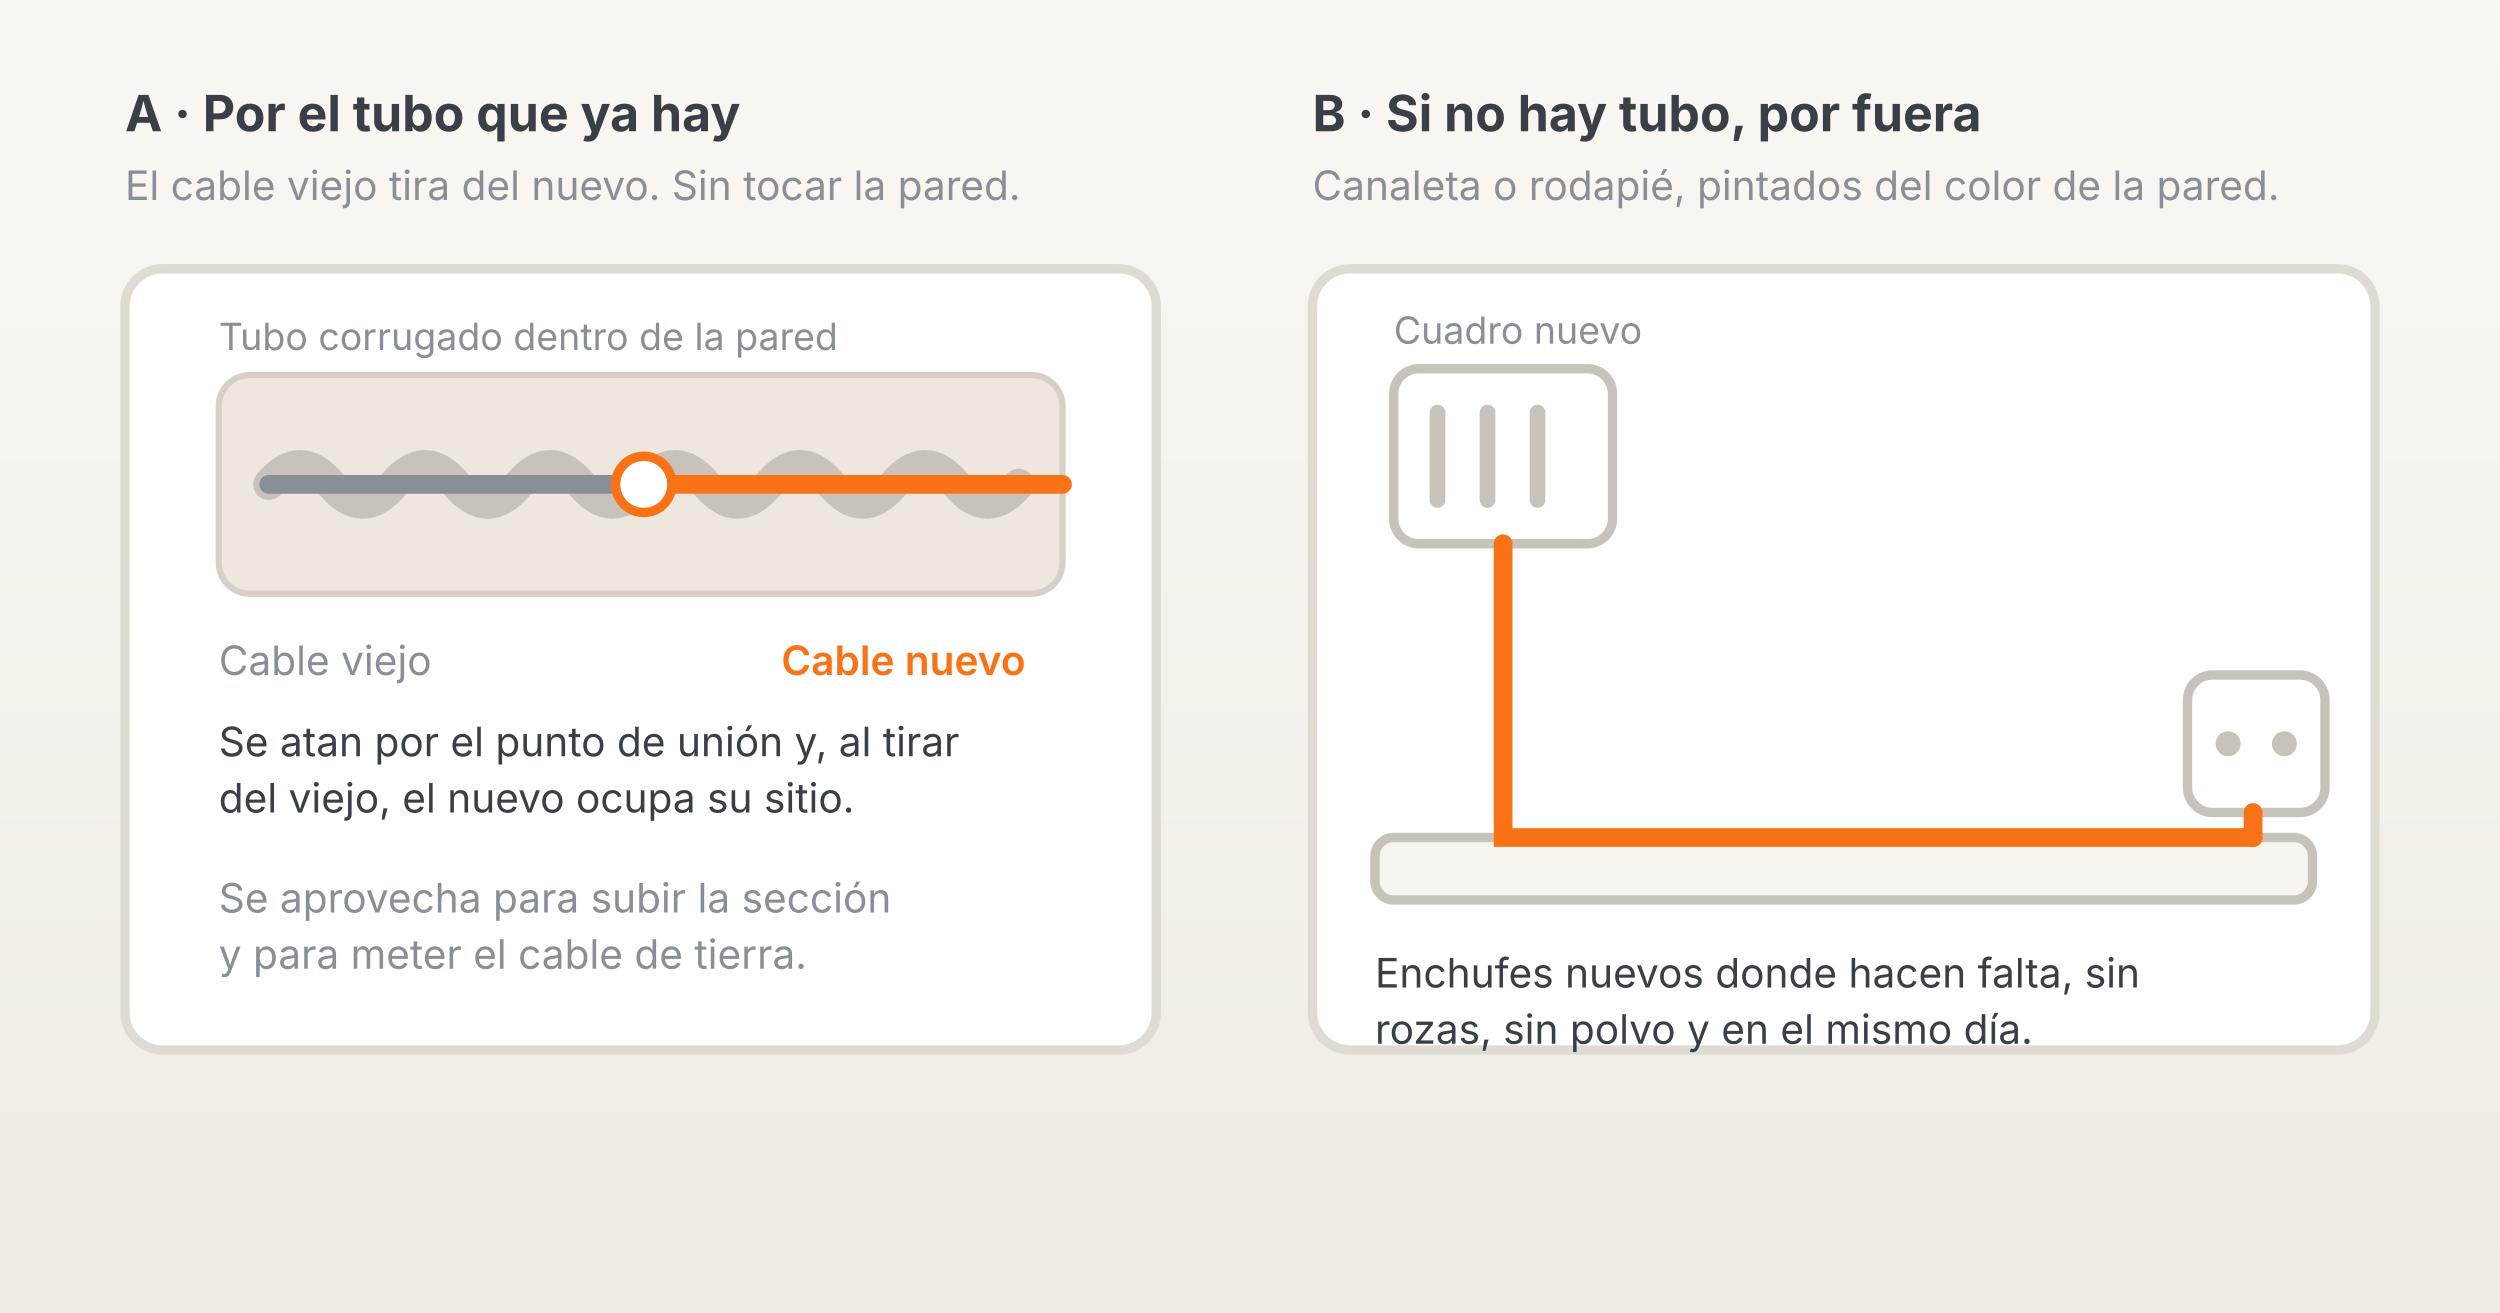
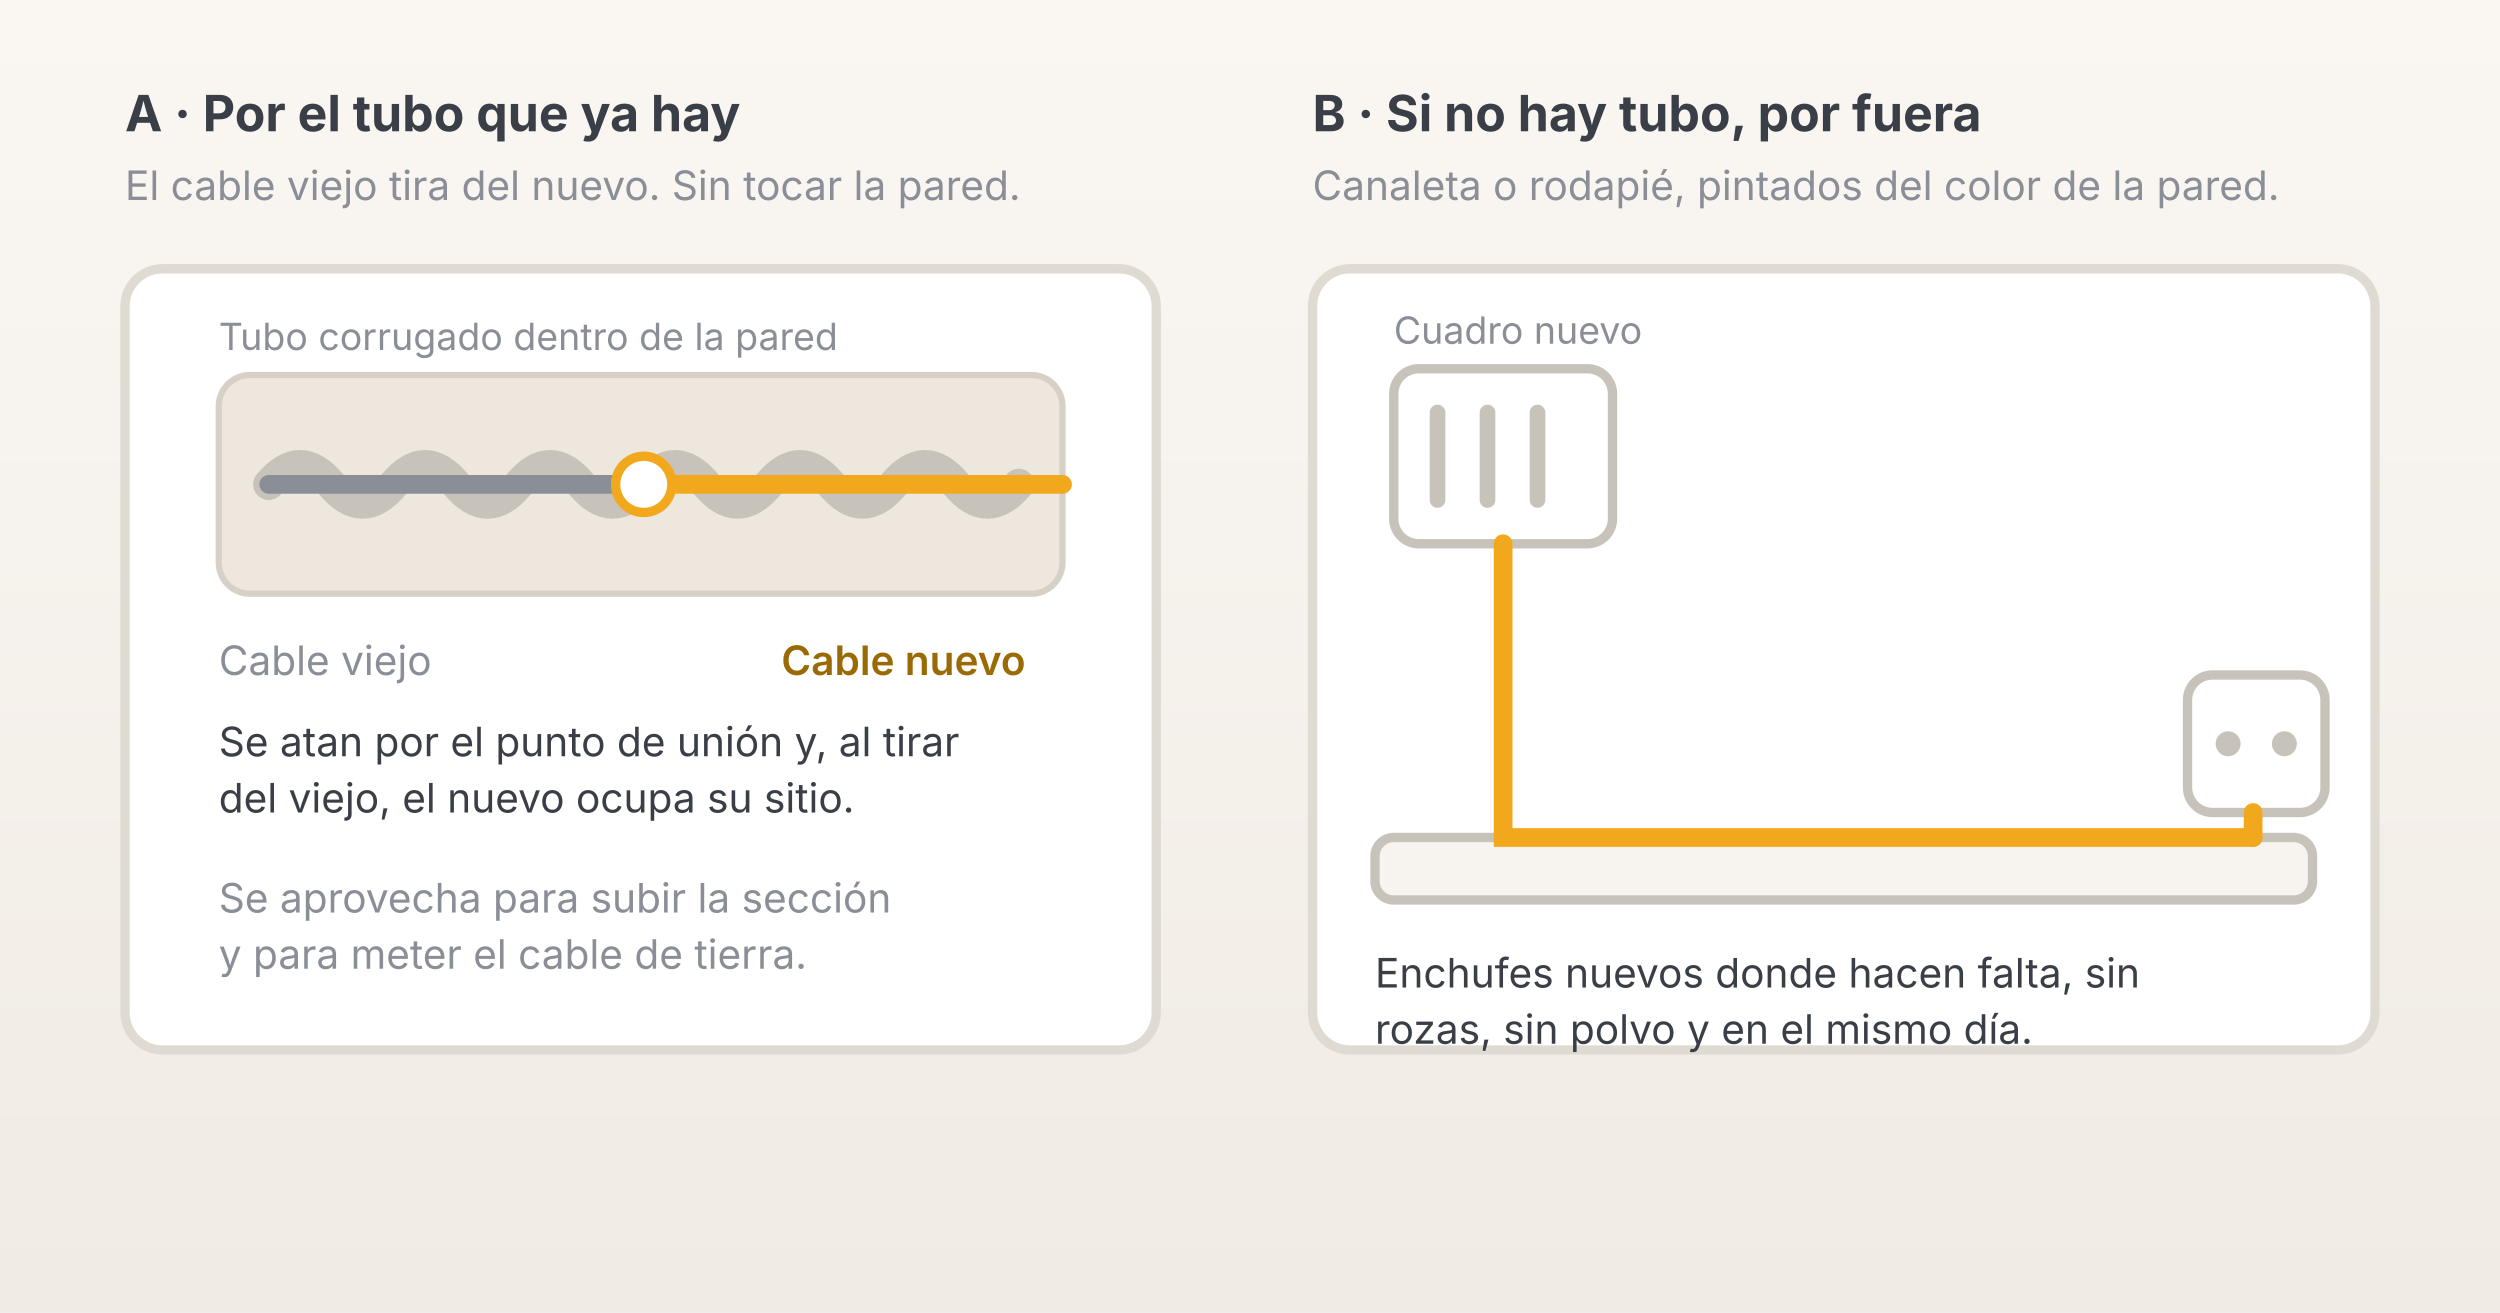
<svg xmlns="http://www.w3.org/2000/svg" viewBox="0 0 800 420" width="800" height="420" role="img" aria-label="Dos formas de renovar la instalación sin picar: a la izquierda, el cable nuevo se ata al viejo y se pasa por el tubo corrugado que ya hay dentro de la pared; a la derecha, cuando no hay tubo, la línea nueva va vista en canaleta por el rodapié hasta el enchufe">
  <defs>
    <linearGradient id="so-bg" x1="0" y1="0" x2="0" y2="1">
      <stop offset="0" stop-color="#FAF7F3" />
      <stop offset="1" stop-color="#F0EBE4" />
    </linearGradient>
  </defs>
  <rect width="800" height="420" fill="url(#so-bg)" />
  <text x="40" y="42" font-family="Archivo, Inter, sans-serif" font-size="16" font-weight="700" fill="#3A3E46">A · Por el tubo que ya hay</text>
  <text x="40" y="64" font-family="Inter, sans-serif" font-size="13" fill="#8A8E96">El cable viejo tira del nuevo. Sin tocar la pared.</text>
  <rect x="40" y="86" width="330" height="250" rx="12" fill="#FFFFFF" />
  <rect x="40" y="86" width="330" height="250" rx="12" fill="none" stroke="#E0DBD2" stroke-width="3" />
  <rect x="70" y="120" width="270" height="70" rx="10" fill="#EDE7DD" stroke="#D6D0C6" stroke-width="2" />
  <path d="M86 155q10 -12 20 0t20 0t20 0t20 0t20 0t20 0t20 0t20 0t20 0t20 0t20 0t20 0" fill="none" stroke="#C8C3BA" stroke-width="10" stroke-linecap="round" />
  <text x="70" y="112" font-family="Inter, sans-serif" font-size="12" fill="#8A8E96">Tubo corrugado dentro de la pared</text>
  <path d="M86 155h120" stroke="#8A8E96" stroke-width="6" stroke-linecap="round" />
-   <path d="M206 155h134" stroke="#F97316" stroke-width="6" stroke-linecap="round" />
-   <circle cx="206" cy="155" r="9" fill="#FFFFFF" stroke="#F97316" stroke-width="3" />
+   <path d="M206 155h134" stroke="#F2A81C" stroke-width="6" stroke-linecap="round" />
+   <circle cx="206" cy="155" r="9" fill="#FFFFFF" stroke="#F2A81C" stroke-width="3" />
  <text x="70" y="216" font-family="Inter, sans-serif" font-size="13" fill="#8A8E96">Cable viejo</text>
-   <text x="250" y="216" font-family="Inter, sans-serif" font-size="13" fill="#F97316" font-weight="600">Cable nuevo</text>
+   <text x="250" y="216" font-family="Inter, sans-serif" font-size="13" fill="#9A6A05" font-weight="600">Cable nuevo</text>
  <text x="70" y="242" font-family="Inter, sans-serif" font-size="13" fill="#3A3E46">Se atan por el punto de unión y, al tirar</text>
  <text x="70" y="260" font-family="Inter, sans-serif" font-size="13" fill="#3A3E46">del viejo, el nuevo ocupa su sitio.</text>
  <text x="70" y="292" font-family="Inter, sans-serif" font-size="13" fill="#8A8E96">Se aprovecha para subir la sección</text>
  <text x="70" y="310" font-family="Inter, sans-serif" font-size="13" fill="#8A8E96">y para meter el cable de tierra.</text>
  <text x="420" y="42" font-family="Archivo, Inter, sans-serif" font-size="16" font-weight="700" fill="#3A3E46">B · Si no hay tubo, por fuera</text>
  <text x="420" y="64" font-family="Inter, sans-serif" font-size="13" fill="#8A8E96">Canaleta o rodapié, pintados del color de la pared.</text>
  <rect x="420" y="86" width="340" height="250" rx="12" fill="#FFFFFF" />
  <rect x="420" y="86" width="340" height="250" rx="12" fill="none" stroke="#E0DBD2" stroke-width="3" />
  <rect x="446" y="118" width="70" height="56" rx="8" fill="#FFFFFF" stroke="#C8C3BA" stroke-width="3" />
  <path d="M460 132v28M476 132v28M492 132v28" stroke="#C8C3BA" stroke-width="5" stroke-linecap="round" />
  <text x="446" y="110" font-family="Inter, sans-serif" font-size="12" fill="#8A8E96">Cuadro nuevo</text>
  <rect x="440" y="268" width="300" height="20" rx="6" fill="#F7F4EF" stroke="#C8C3BA" stroke-width="3" />
-   <path d="M481 174v94h240" stroke="#F97316" stroke-width="6" fill="none" stroke-linecap="round" />
+   <path d="M481 174v94h240" stroke="#F2A81C" stroke-width="6" fill="none" stroke-linecap="round" />
  <rect x="700" y="216" width="44" height="44" rx="8" fill="#FFFFFF" stroke="#C8C3BA" stroke-width="3" />
  <circle cx="713" cy="238" r="4" fill="#C8C3BA" />
  <circle cx="731" cy="238" r="4" fill="#C8C3BA" />
-   <path d="M721 268v-8" stroke="#F97316" stroke-width="6" stroke-linecap="round" />
+   <path d="M721 268v-8" stroke="#F2A81C" stroke-width="6" stroke-linecap="round" />
  <text x="440" y="316" font-family="Inter, sans-serif" font-size="13" fill="#3A3E46">Enchufes nuevos donde hacen falta, sin</text>
  <text x="440" y="334" font-family="Inter, sans-serif" font-size="13" fill="#3A3E46">rozas, sin polvo y en el mismo día.</text>
</svg>
